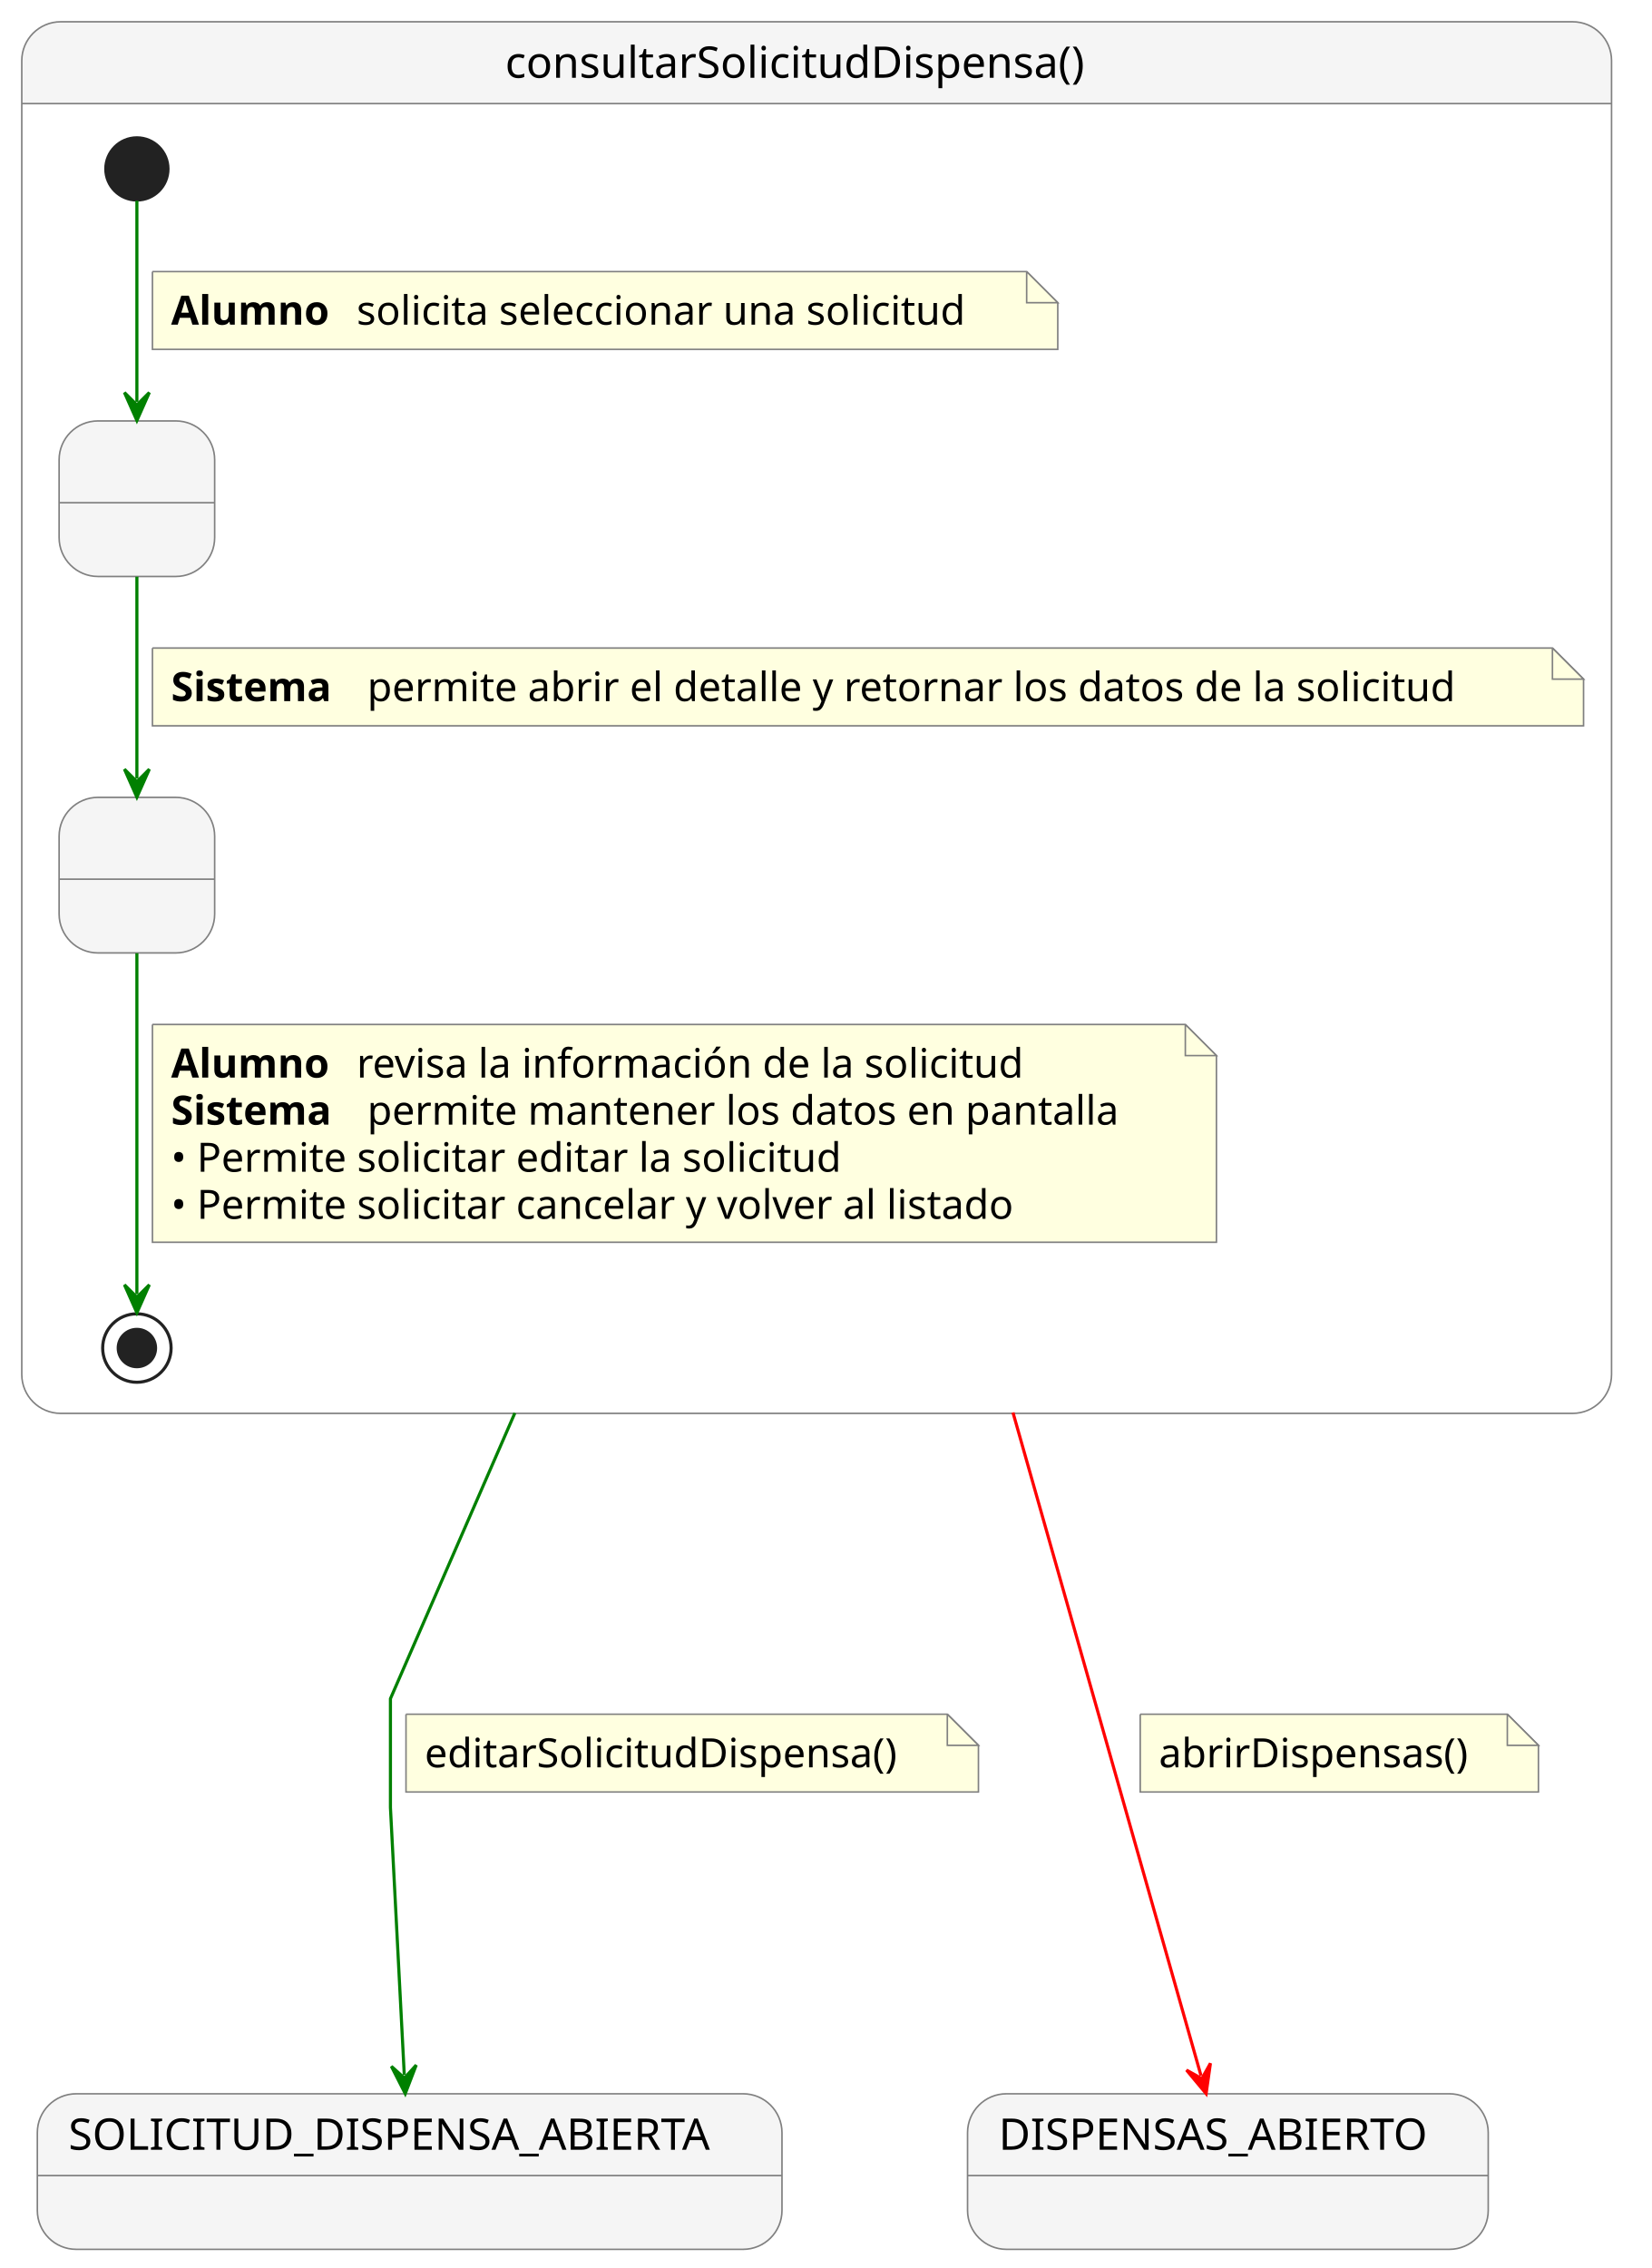
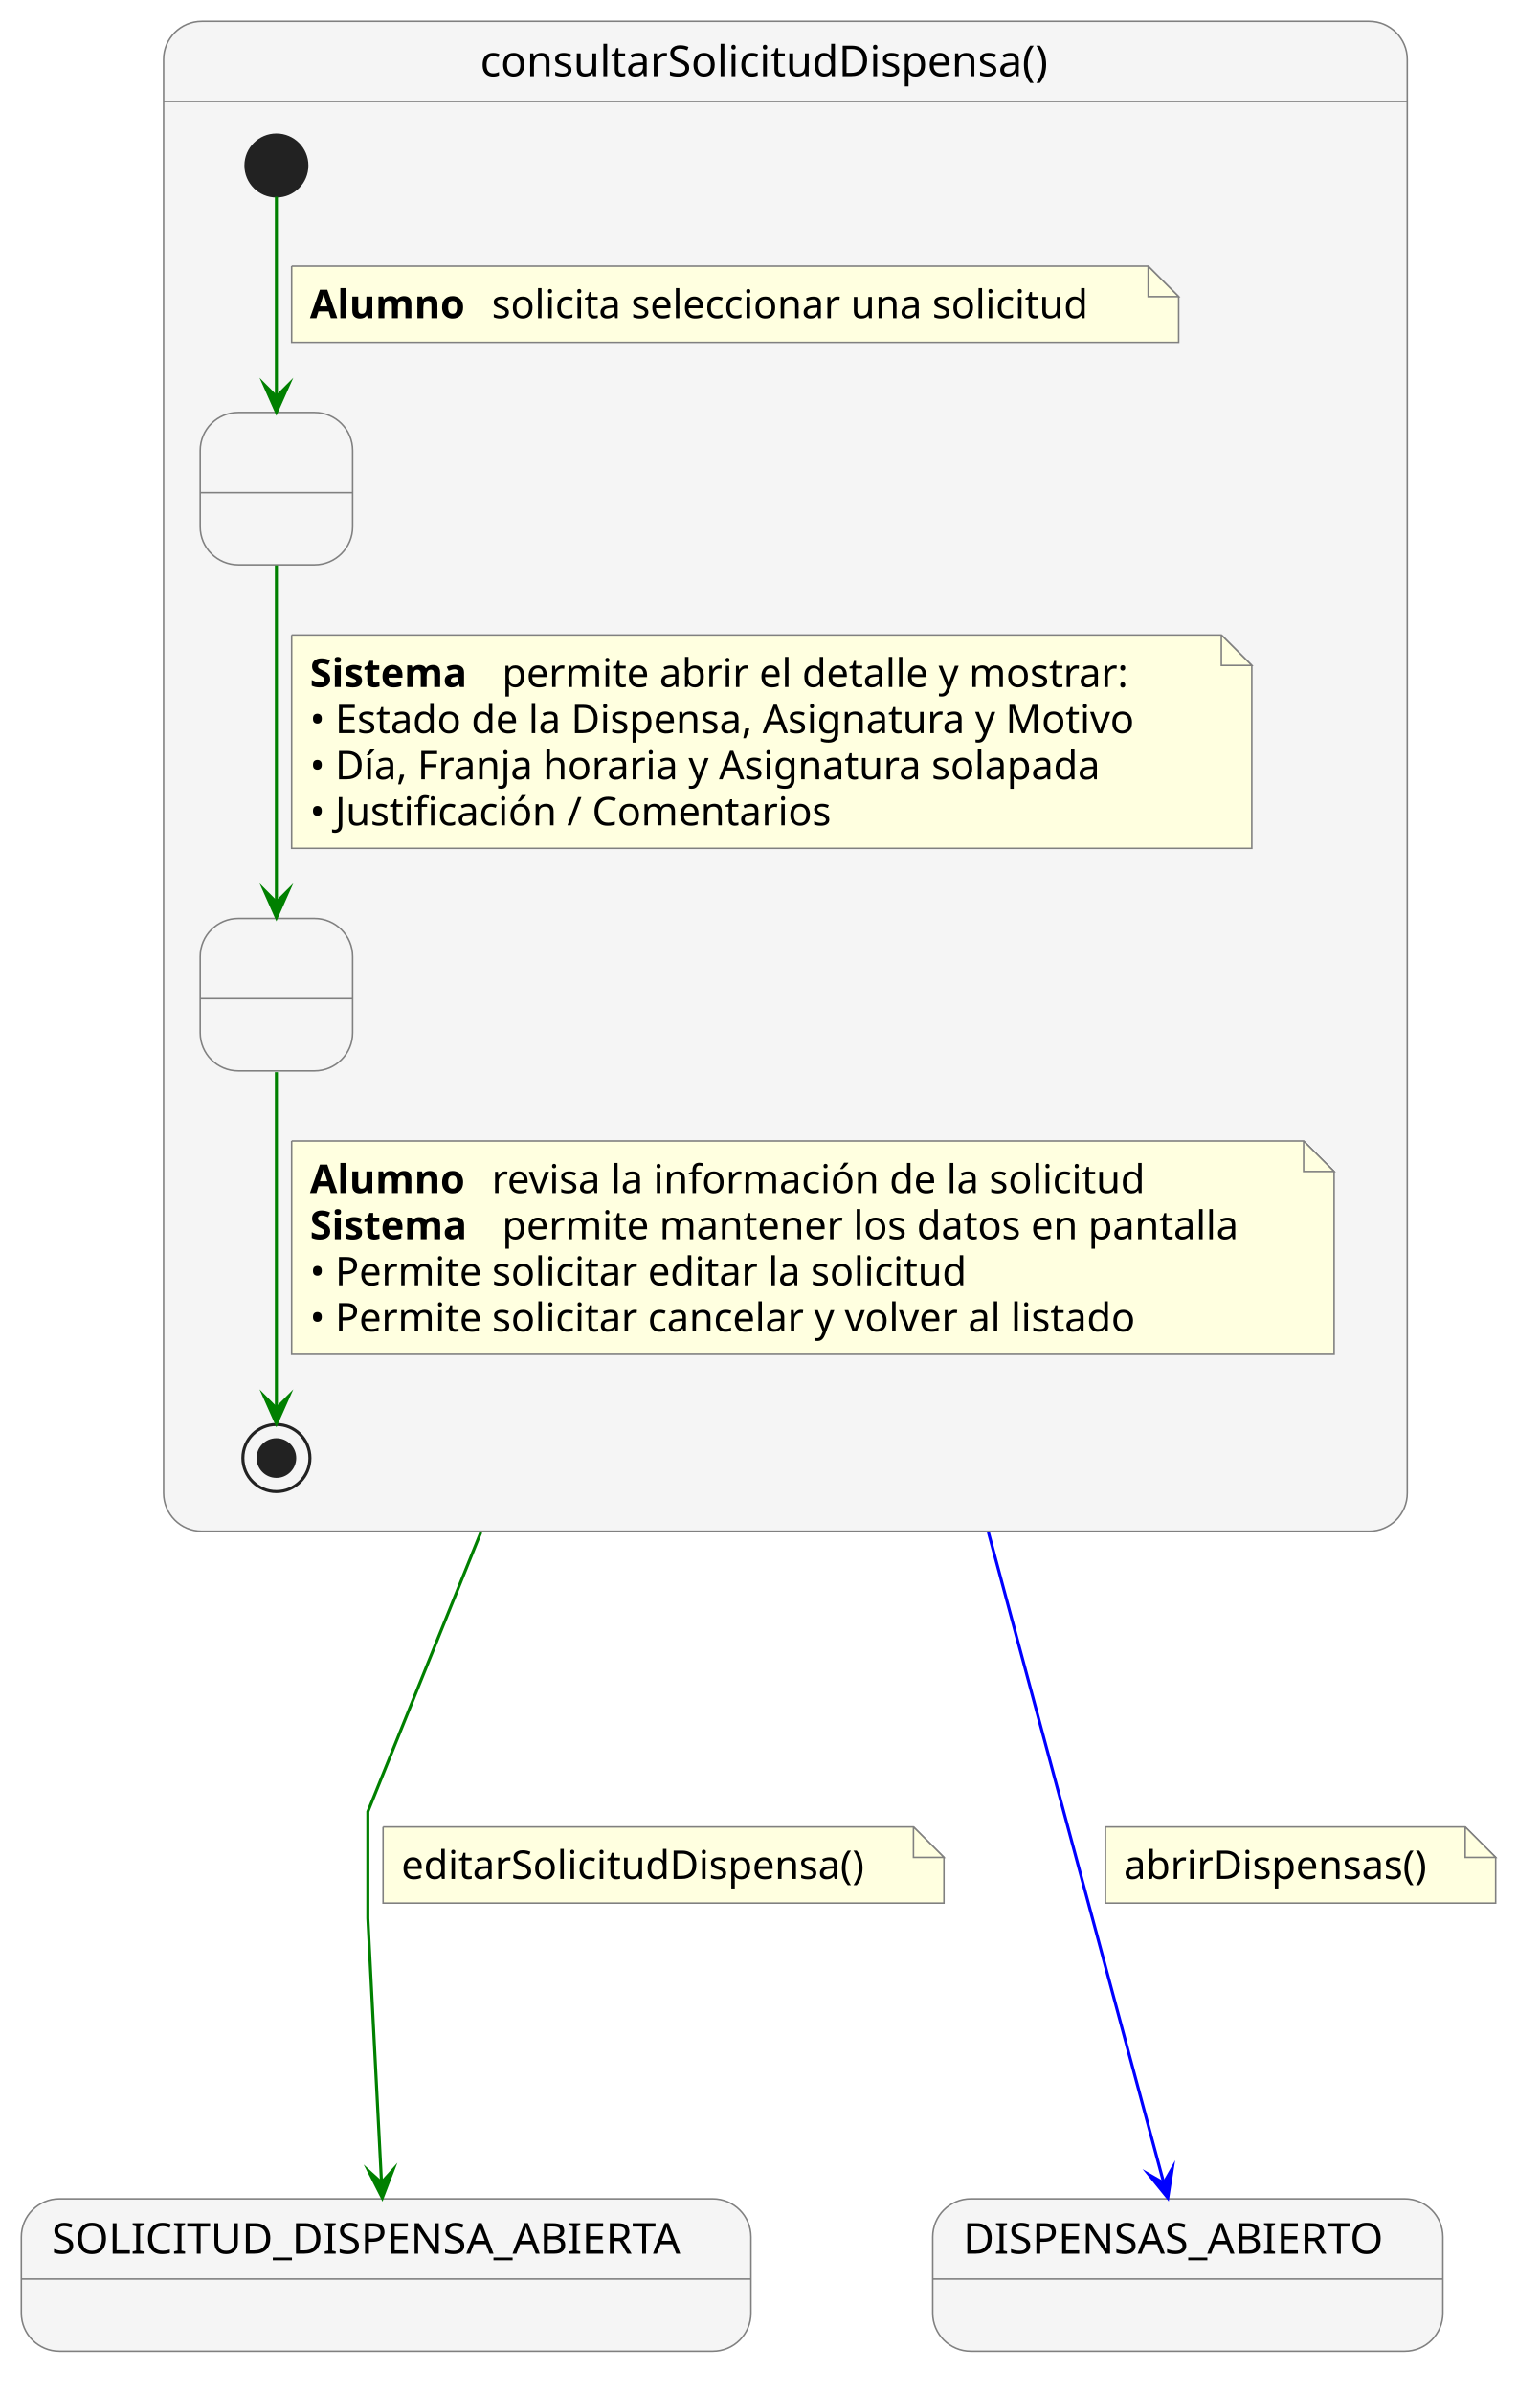
- <svg xmlns="http://www.w3.org/2000/svg" contentStyleType="text/css" data-diagram-type="STATE" height="729px" preserveAspectRatio="none" style="width:531px;height:729px;background:#FFFFFF;" version="1.1" viewBox="0 0 531 729" width="531px" zoomAndPan="magnify">
+ <svg xmlns="http://www.w3.org/2000/svg" version="1.1" data-diagram-type="STATE" style="width:505px;height:785px;background:#FFFFFF;" width="505px" height="785px" viewBox="0 0 505 785" zoomAndPan="magnify" preserveAspectRatio="none" contentStyleType="text/css">
  <defs />
-   <g>
-     <path d="M19.5,7 L505.5,7 A12.5,12.5 0 0 1 518,19.5 L518,33.297 L7,33.297 L7,19.5 A12.5,12.5 0 0 1 19.5,7" fill="#F5F5F5" />
-     <rect fill="none" height="447.297" rx="12.5" ry="12.5" style="stroke:#808080;stroke-width:0.5;" width="511" x="7" y="7" />
-     <line style="stroke:#808080;stroke-width:0.5;" x1="7" x2="518" y1="33.297" y2="33.297" />
-     <text fill="#000000" font-family="sans-serif" font-size="14" lengthAdjust="spacing" textLength="200.218" x="162.391" y="24.995">consultarSolicitudDispensa()</text>
-     <g class="entity" data-qualified-name="consultarSolicitudDispensa.Paso1" id="ent0003">
-       <rect fill="#F5F5F5" height="50" rx="12.5" ry="12.5" style="stroke:#808080;stroke-width:0.5;" width="50" x="19" y="135.297" />
-       <line style="stroke:#808080;stroke-width:0.5;" x1="19" x2="69" y1="161.594" y2="161.594" />
-       <text fill="#000000" font-family="sans-serif" font-size="14" lengthAdjust="spacing" textLength="4.45" x="41.775" y="153.292"> </text>
+   <g font-family="sans-serif" lengthAdjust="spacing">
+     <g class="entity" data-qualified-name="consultarSolicitudDispensa" id="ent0001" data-source-line="9">
+       <path d="M66.18,7 L449.18,7 A12.5,12.5 0 0 1 461.68,19.5 L461.68,33.297 L53.68,33.297 L53.68,19.5 A12.5,12.5 0 0 1 66.18,7" fill="#F5F5F5" />
+       <path d="M53.68,33.297 L461.68,33.297 L461.68,489.797 A12.5,12.5 0 0 1 449.18,502.297 L66.18,502.297 A12.5,12.5 0 0 1 53.68,489.797 L53.68,33.297" fill="#F5F5F5" />
+       <rect x="53.68" y="7" width="408" height="495.297" fill="none" style="stroke:#808080;stroke-width:0.5;" rx="12.5" ry="12.5" />
+       <line x1="53.68" y1="33.297" x2="461.68" y2="33.297" style="stroke:#808080;stroke-width:0.5;" />
+       <text x="157.571" y="24.995" fill="#000" font-size="14" textLength="200.218">consultarSolicitudDispensa()</text>
+       <g class="entity" data-qualified-name="consultarSolicitudDispensa.Paso1" id="ent0002" data-source-line="12">
+         <rect x="65.68" y="135.297" width="50" height="50" fill="#F5F5F5" style="stroke:#808080;stroke-width:0.5;" rx="12.5" ry="12.5" />
+         <line x1="65.68" y1="161.594" x2="115.68" y2="161.594" style="stroke:#808080;stroke-width:0.5;" />
+         <text x="88.455" y="153.292" fill="#000" font-size="14"> </text>
+       </g>
+       <g class="entity" data-qualified-name="consultarSolicitudDispensa.Paso2" id="ent0003" data-source-line="13">
+         <rect x="65.68" y="301.297" width="50" height="50" fill="#F5F5F5" style="stroke:#808080;stroke-width:0.5;" rx="12.5" ry="12.5" />
+         <line x1="65.68" y1="327.594" x2="115.68" y2="327.594" style="stroke:#808080;stroke-width:0.5;" />
+         <text x="88.455" y="319.292" fill="#000" font-size="14"> </text>
+       </g>
+       <g class="start_entity" data-qualified-name="consultarSolicitudDispensa..start.consultarSolicitudDispensa" id="ent0006" data-source-line="15">
+         <ellipse cx="90.68" cy="54.297" rx="10" ry="10" fill="#222" style="stroke:#222;stroke-width:1;" />
+       </g>
+       <g class="end_entity" data-qualified-name="consultarSolicitudDispensa..end.consultarSolicitudDispensa" id="ent0009" data-source-line="28">
+         <ellipse cx="90.68" cy="478.297" rx="11" ry="11" fill="none" style="stroke:#222;stroke-width:1;" />
+         <ellipse cx="90.68" cy="478.297" rx="6" ry="6" fill="#222" style="stroke:#222;stroke-width:1;" />
+       </g>
+       <g class="link" data-entity-1="ent0006" data-entity-2="ent0002" id="lnk7" data-source-line="15" data-link-type="dependency">
+         <path d="M90.68,64.527 C90.68,80.237 90.68,107.657 90.68,130.167" style="stroke:#008000;stroke-width:1;" fill="none" id="*start*consultarSolicitudDispensa-to-Paso1" />
+         <polygon points="90.68,135.167,94.68,126.167,90.68,130.167,86.68,126.167,90.68,135.167" fill="#008000" style="stroke:#008000;stroke-width:1;stroke-linejoin:miter;stroke-miterlimit:10;" />
+         <path d="M95.68,87.297 L95.68,112.297 L386.68,112.297 L386.68,97.297 L376.68,87.297 L95.68,87.297" style="stroke:#808080;stroke-width:0.5;" fill="#FFFFE0" />
+         <path d="M376.68,87.297 L376.68,97.297 L386.68,97.297 L376.68,87.297" style="stroke:#808080;stroke-width:0.5;" fill="#FFFFE0" />
+         <text x="101.68" y="104.364" fill="#000" font-size="13" textLength="55.504" font-weight="700">Alumno</text>
+         <text x="161.316" y="104.364" fill="#000" font-size="13" textLength="210.704">solicita seleccionar una solicitud</text>
+       </g>
+       <g class="link" data-entity-1="ent0002" data-entity-2="ent0003" id="lnk8" data-source-line="20" data-link-type="dependency">
+         <path d="M90.68,185.497 C90.68,216.507 90.68,264.947 90.68,295.997" style="stroke:#008000;stroke-width:1;" fill="none" id="Paso1-to-Paso2" />
+         <polygon points="90.68,300.997,94.68,291.997,90.68,295.997,86.68,291.997,90.68,300.997" fill="#008000" style="stroke:#008000;stroke-width:1;stroke-linejoin:miter;stroke-miterlimit:10;" />
+         <path d="M95.68,208.297 L95.68,278.297 L410.68,278.297 L410.68,218.297 L400.68,208.297 L95.68,208.297" style="stroke:#808080;stroke-width:0.5;" fill="#FFFFE0" />
+         <path d="M400.68,208.297 L400.68,218.297 L410.68,218.297 L400.68,208.297" style="stroke:#808080;stroke-width:0.5;" fill="#FFFFE0" />
+         <text x="101.68" y="225.364" fill="#000" font-size="13" textLength="58.906" font-weight="700">Sistema</text>
+         <text x="164.719" y="225.364" fill="#000" font-size="13" textLength="221.508">permite abrir el detalle y mostrar:</text>
+         <text x="101.68" y="240.497" fill="#000" font-size="13" textLength="294.036">• Estado de la Dispensa, Asignatura y Motivo</text>
+         <text x="101.68" y="255.629" fill="#000" font-size="13" textLength="282.033">• Día, Franja horaria y Asignatura solapada</text>
+         <text x="101.68" y="270.762" fill="#000" font-size="13" textLength="184.933">• Justificación / Comentarios</text>
+       </g>
+       <g class="link" data-entity-1="ent0003" data-entity-2="ent0009" id="lnk10" data-source-line="28" data-link-type="dependency">
+         <path d="M90.68,351.727 C90.68,385.107 90.68,438.477 90.68,462.017" style="stroke:#008000;stroke-width:1;" fill="none" id="Paso2-to-*end*consultarSolicitudDispensa" />
+         <polygon points="90.68,467.017,94.68,458.017,90.68,462.017,86.68,458.017,90.68,467.017" fill="#008000" style="stroke:#008000;stroke-width:1;stroke-linejoin:miter;stroke-miterlimit:10;" />
+         <path d="M95.68,374.297 L95.68,444.297 L437.68,444.297 L437.68,384.297 L427.68,374.297 L95.68,374.297" style="stroke:#808080;stroke-width:0.5;" fill="#FFFFE0" />
+         <path d="M427.68,374.297 L427.68,384.297 L437.68,384.297 L427.68,374.297" style="stroke:#808080;stroke-width:0.5;" fill="#FFFFE0" />
+         <text x="101.68" y="391.364" fill="#000" font-size="13" textLength="55.504" font-weight="700">Alumno</text>
+         <text x="161.316" y="391.364" fill="#000" font-size="13" textLength="231.061">revisa la información de la solicitud</text>
+         <text x="101.68" y="406.497" fill="#000" font-size="13" textLength="58.906" font-weight="700">Sistema</text>
+         <text x="164.719" y="406.497" fill="#000" font-size="13" textLength="258.502">permite mantener los datos en pantalla</text>
+         <text x="101.68" y="421.629" fill="#000" font-size="13" textLength="234.146">• Permite solicitar editar la solicitud</text>
+         <text x="101.68" y="436.762" fill="#000" font-size="13" textLength="296.518">• Permite solicitar cancelar y volver al listado</text>
+       </g>
    </g>
-     <g class="entity" data-qualified-name="consultarSolicitudDispensa.Paso2" id="ent0004">
-       <rect fill="#F5F5F5" height="50" rx="12.5" ry="12.5" style="stroke:#808080;stroke-width:0.5;" width="50" x="19" y="256.297" />
-       <line style="stroke:#808080;stroke-width:0.5;" x1="19" x2="69" y1="282.594" y2="282.594" />
-       <text fill="#000000" font-family="sans-serif" font-size="14" lengthAdjust="spacing" textLength="4.45" x="41.775" y="274.292"> </text>
+     <g class="entity" data-qualified-name="SOLICITUD_DISPENSA_ABIERTA" id="ent0004" data-source-line="37">
+       <rect x="7" y="721.3" width="239.352" height="50" fill="#F5F5F5" style="stroke:#808080;stroke-width:0.5;" rx="12.5" ry="12.5" />
+       <line x1="7" y1="747.597" x2="246.352" y2="747.597" style="stroke:#808080;stroke-width:0.5;" />
+       <text x="17" y="739.295" fill="#000" font-size="14" textLength="219.352">SOLICITUD_DISPENSA_ABIERTA</text>
    </g>
-     <g class="start_entity" data-qualified-name="consultarSolicitudDispensa..start.consultarSolicitudDispensa" data-source-line="15" id="ent0002">
-       <ellipse cx="44" cy="54.297" fill="#222222" rx="10" ry="10" style="stroke:#222222;stroke-width:1;" />
+     <g class="entity" data-qualified-name="DISPENSAS_ABIERTO" id="ent0005" data-source-line="38">
+       <rect x="305.99" y="721.3" width="167.362" height="50" fill="#F5F5F5" style="stroke:#808080;stroke-width:0.5;" rx="12.5" ry="12.5" />
+       <line x1="305.99" y1="747.597" x2="473.352" y2="747.597" style="stroke:#808080;stroke-width:0.5;" />
+       <text x="315.99" y="739.295" fill="#000" font-size="14" textLength="147.362">DISPENSAS_ABIERTO</text>
    </g>
-     <g class="end_entity" data-qualified-name="consultarSolicitudDispensa..end.consultarSolicitudDispensa" data-source-line="25" id="ent0005">
-       <ellipse cx="44" cy="433.297" fill="none" rx="11" ry="11" style="stroke:#222222;stroke-width:1;" />
-       <ellipse cx="44" cy="433.297" fill="#222222" rx="6" ry="6" style="stroke:#222222;stroke-width:1;" />
+     <g class="link" data-entity-1="ent0001" data-entity-2="ent0004" id="lnk11" data-source-line="40" data-link-type="dependency">
+       <path d="M157.75,502.66 C136.68,554.74 120.68,594.3 120.68,594.3 C120.68,594.3 120.68,629.3 120.68,629.3 C120.68,629.3 123.402,681.977 125.162,715.987" style="stroke:#008000;stroke-width:1;" fill="none" id="consultarSolicitudDispensa-to-SOLICITUD_DISPENSA_ABIERTA" />
+       <polygon points="125.42,720.98,128.95,711.785,125.162,715.987,120.96,712.199,125.42,720.98" fill="#008000" style="stroke:#008000;stroke-width:1;stroke-linejoin:miter;stroke-miterlimit:10;" />
+       <path d="M125.68,599.3 L125.68,624.3 L309.68,624.3 L309.68,609.3 L299.68,599.3 L125.68,599.3" style="stroke:#808080;stroke-width:0.5;" fill="#FFFFE0" />
+       <path d="M299.68,599.3 L299.68,609.3 L309.68,609.3 L299.68,599.3" style="stroke:#808080;stroke-width:0.5;" fill="#FFFFE0" />
+       <text x="131.68" y="616.367" fill="#000" font-size="13" textLength="163.814">editarSolicitudDispensa()</text>
    </g>
-     <g class="link" data-entity-1="ent0002" data-entity-2="ent0003" data-link-type="dependency" data-source-line="15" id="lnk3">
-       <path d="M44,64.527 C44,80.237 44,106.657 44,129.167" fill="none" id="*start*consultarSolicitudDispensa-to-Paso1" style="stroke:#008000;stroke-width:1;" />
-       <polygon fill="#008000" points="44,135.167,48,126.167,44,130.167,40,126.167,44,135.167" style="stroke:#008000;stroke-width:1;" />
-       <path d="M49,87.297 L49,112.297 L340,112.297 L340,97.297 L330,87.297 L49,87.297" fill="#FFFFE0" style="stroke:#808080;stroke-width:0.5;" />
-       <path d="M330,87.297 L330,97.297 L340,97.297 L330,87.297" fill="#FFFFE0" style="stroke:#808080;stroke-width:0.5;" />
-       <text fill="#000000" font-family="sans-serif" font-size="13" font-weight="bold" lengthAdjust="spacing" textLength="55.504" x="55" y="104.364">Alumno</text>
-       <text fill="#000000" font-family="sans-serif" font-size="13" lengthAdjust="spacing" textLength="210.704" x="114.636" y="104.364">solicita seleccionar una solicitud</text>
-     </g>
-     <g class="link" data-entity-1="ent0003" data-entity-2="ent0004" data-link-type="dependency" data-source-line="20" id="lnk4">
-       <path d="M44,185.377 C44,206.027 44,229.617 44,250.247" fill="none" id="Paso1-to-Paso2" style="stroke:#008000;stroke-width:1;" />
-       <polygon fill="#008000" points="44,256.247,48,247.247,44,251.247,40,247.247,44,256.247" style="stroke:#008000;stroke-width:1;" />
-       <path d="M49,208.297 L49,233.297 L509,233.297 L509,218.297 L499,208.297 L49,208.297" fill="#FFFFE0" style="stroke:#808080;stroke-width:0.5;" />
-       <path d="M499,208.297 L499,218.297 L509,218.297 L499,208.297" fill="#FFFFE0" style="stroke:#808080;stroke-width:0.5;" />
-       <text fill="#000000" font-family="sans-serif" font-size="13" font-weight="bold" lengthAdjust="spacing" textLength="58.906" x="55" y="225.364">Sistema</text>
-       <text fill="#000000" font-family="sans-serif" font-size="13" lengthAdjust="spacing" textLength="376.441" x="118.039" y="225.364">permite abrir el detalle y retornar los datos de la solicitud</text>
-     </g>
-     <g class="link" data-entity-1="ent0004" data-entity-2="ent0005" data-link-type="dependency" data-source-line="25" id="lnk6">
-       <path d="M44,306.397 C44,339.687 44,392.317 44,415.967" fill="none" id="Paso2-to-*end*consultarSolicitudDispensa" style="stroke:#008000;stroke-width:1;" />
-       <polygon fill="#008000" points="44,421.967,48,412.967,44,416.967,40,412.967,44,421.967" style="stroke:#008000;stroke-width:1;" />
-       <path d="M49,329.297 L49,399.297 L391,399.297 L391,339.297 L381,329.297 L49,329.297" fill="#FFFFE0" style="stroke:#808080;stroke-width:0.5;" />
-       <path d="M381,329.297 L381,339.297 L391,339.297 L381,329.297" fill="#FFFFE0" style="stroke:#808080;stroke-width:0.5;" />
-       <text fill="#000000" font-family="sans-serif" font-size="13" font-weight="bold" lengthAdjust="spacing" textLength="55.504" x="55" y="346.364">Alumno</text>
-       <text fill="#000000" font-family="sans-serif" font-size="13" lengthAdjust="spacing" textLength="231.061" x="114.636" y="346.364">revisa la información de la solicitud</text>
-       <text fill="#000000" font-family="sans-serif" font-size="13" font-weight="bold" lengthAdjust="spacing" textLength="58.906" x="55" y="361.497">Sistema</text>
-       <text fill="#000000" font-family="sans-serif" font-size="13" lengthAdjust="spacing" textLength="258.502" x="118.039" y="361.497">permite mantener los datos en pantalla</text>
-       <text fill="#000000" font-family="sans-serif" font-size="13" lengthAdjust="spacing" textLength="234.146" x="55" y="376.629">• Permite solicitar editar la solicitud</text>
-       <text fill="#000000" font-family="sans-serif" font-size="13" lengthAdjust="spacing" textLength="296.518" x="55" y="391.762">• Permite solicitar cancelar y volver al listado</text>
-     </g>
-     <g class="entity" data-qualified-name="SOLICITUD_DISPENSA_ABIERTA" id="ent0005">
-       <rect fill="#F5F5F5" height="50" rx="12.5" ry="12.5" style="stroke:#808080;stroke-width:0.5;" width="239.352" x="12" y="673" />
-       <line style="stroke:#808080;stroke-width:0.5;" x1="12" x2="251.352" y1="699.297" y2="699.297" />
-       <text fill="#000000" font-family="sans-serif" font-size="14" lengthAdjust="spacing" textLength="219.352" x="22" y="690.995">SOLICITUD_DISPENSA_ABIERTA</text>
-     </g>
-     <g class="entity" data-qualified-name="DISPENSAS_ABIERTO" id="ent0006">
-       <rect fill="#F5F5F5" height="50" rx="12.5" ry="12.5" style="stroke:#808080;stroke-width:0.5;" width="167.362" x="311" y="673" />
-       <line style="stroke:#808080;stroke-width:0.5;" x1="311" x2="478.362" y1="699.297" y2="699.297" />
-       <text fill="#000000" font-family="sans-serif" font-size="14" lengthAdjust="spacing" textLength="147.362" x="321" y="690.995">DISPENSAS_ABIERTO</text>
-     </g>
-     <g class="link" data-entity-1="ent0002" data-entity-2="ent0005" data-link-type="dependency" data-source-line="37" id="lnk7">
-       <path d="M165.49,454.19 C143,505.82 125.5,546 125.5,546 C125.5,546 125.5,581 125.5,581 C125.5,581 128.19,632.998 129.95,666.968" fill="none" id="consultarSolicitudDispensa-to-SOLICITUD_DISPENSA_ABIERTA" style="stroke:#008000;stroke-width:1;" />
-       <polygon fill="#008000" points="130.26,672.96,133.789,663.765,130.001,667.967,125.8,664.179,130.26,672.96" style="stroke:#008000;stroke-width:1;" />
-       <path d="M130.5,551 L130.5,576 L314.5,576 L314.5,561 L304.5,551 L130.5,551" fill="#FFFFE0" style="stroke:#808080;stroke-width:0.5;" />
-       <path d="M304.5,551 L304.5,561 L314.5,561 L304.5,551" fill="#FFFFE0" style="stroke:#808080;stroke-width:0.5;" />
-       <text fill="#000000" font-family="sans-serif" font-size="13" lengthAdjust="spacing" textLength="163.814" x="136.5" y="568.067">editarSolicitudDispensa()</text>
-     </g>
-     <g class="link" data-entity-1="ent0002" data-entity-2="ent0006" data-link-type="dependency" data-source-line="42" id="lnk8">
-       <path d="M325.6,454.02 C350.46,541.68 374.223,625.508 386.043,667.178" fill="none" id="consultarSolicitudDispensa-to-DISPENSAS_ABIERTO" style="stroke:#FF0000;stroke-width:1;" />
-       <polygon fill="#FF0000" points="387.68,672.95,389.072,663.2,386.315,668.14,381.376,665.383,387.68,672.95" style="stroke:#FF0000;stroke-width:1;" />
-       <path d="M366.5,551 L366.5,576 L494.5,576 L494.5,561 L484.5,551 L366.5,551" fill="#FFFFE0" style="stroke:#808080;stroke-width:0.5;" />
-       <path d="M484.5,551 L484.5,561 L494.5,561 L484.5,551" fill="#FFFFE0" style="stroke:#808080;stroke-width:0.5;" />
-       <text fill="#000000" font-family="sans-serif" font-size="13" lengthAdjust="spacing" textLength="107.06" x="372.5" y="568.067">abrirDispensas()</text>
+     <g class="link" data-entity-1="ent0001" data-entity-2="ent0005" id="lnk12" data-source-line="45" data-link-type="dependency">
+       <path d="M324.26,502.63 C348.16,591.28 370.649,674.732 381.809,716.132" style="stroke:#00F;stroke-width:1;" fill="none" id="consultarSolicitudDispensa-to-DISPENSAS_ABIERTO" />
+       <polygon points="383.11,720.96,384.63,711.229,381.809,716.132,376.905,713.311,383.11,720.96" fill="#00F" style="stroke:#00F;stroke-width:1;stroke-linejoin:miter;stroke-miterlimit:10;" />
+       <path d="M362.68,599.3 L362.68,624.3 L490.68,624.3 L490.68,609.3 L480.68,599.3 L362.68,599.3" style="stroke:#808080;stroke-width:0.5;" fill="#FFFFE0" />
+       <path d="M480.68,599.3 L480.68,609.3 L490.68,609.3 L480.68,599.3" style="stroke:#808080;stroke-width:0.5;" fill="#FFFFE0" />
+       <text x="368.68" y="616.367" fill="#000" font-size="13" textLength="107.06">abrirDispensas()</text>
    </g>
  </g>
</svg>
